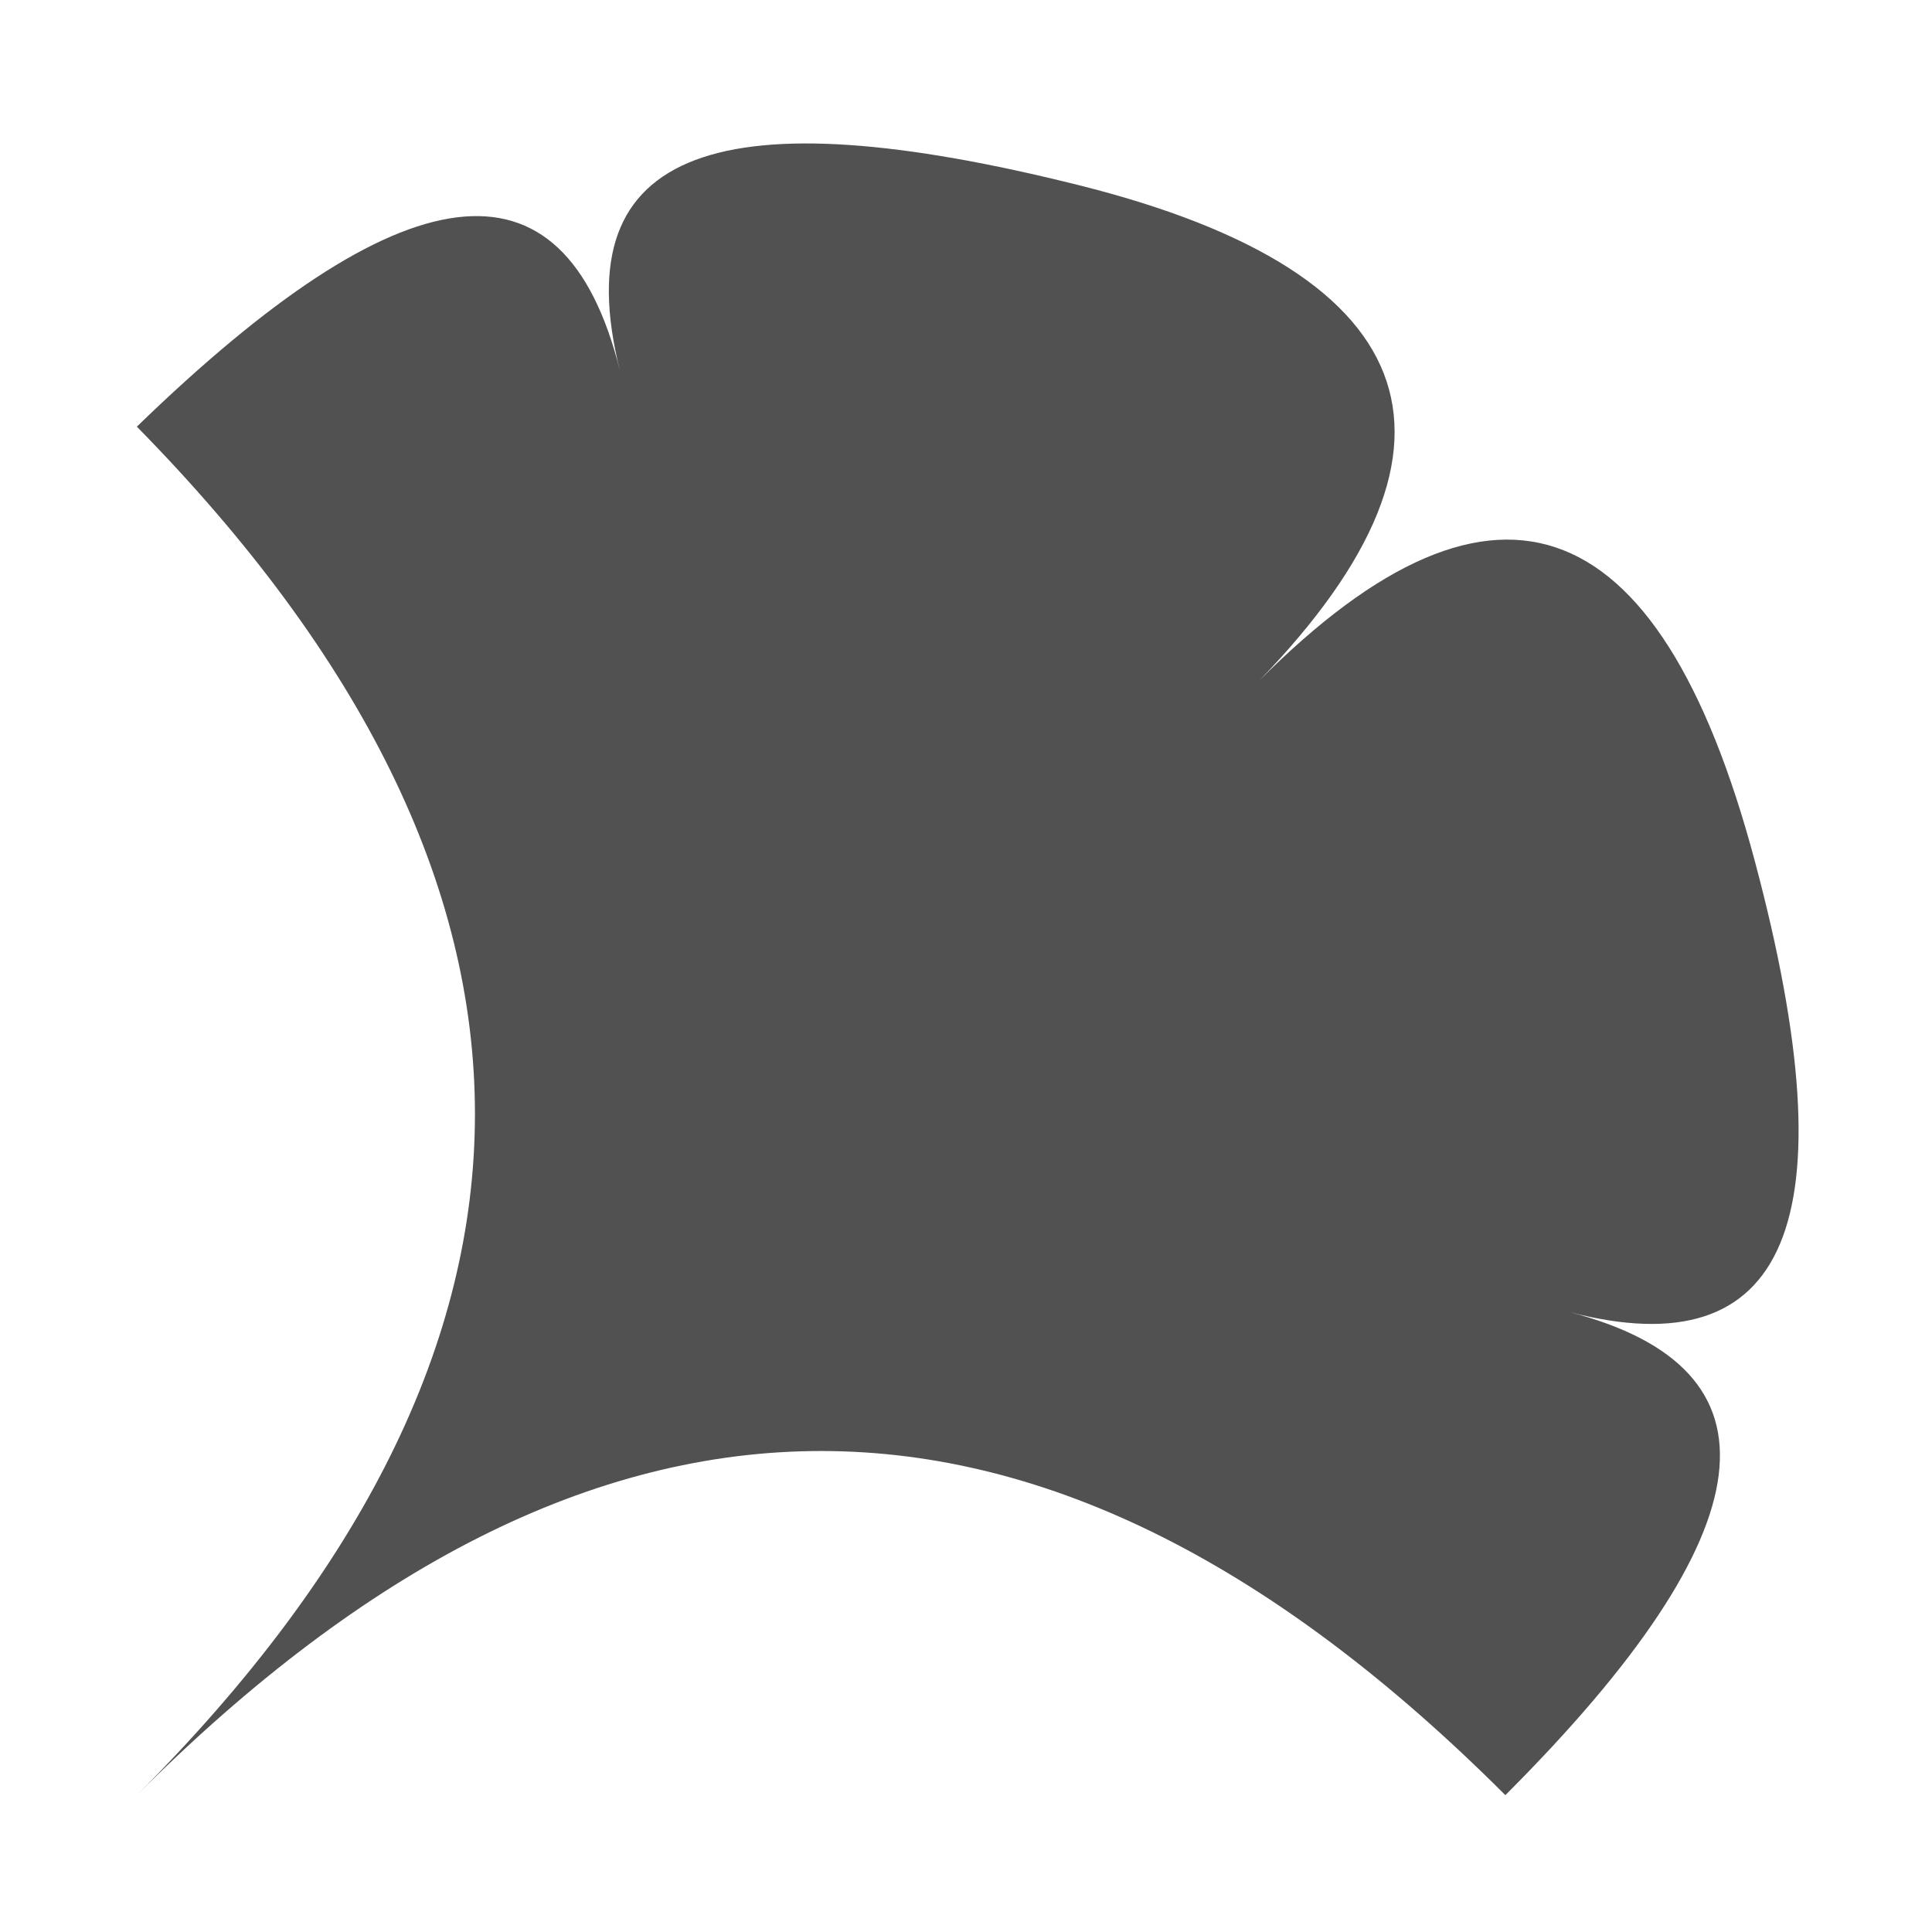
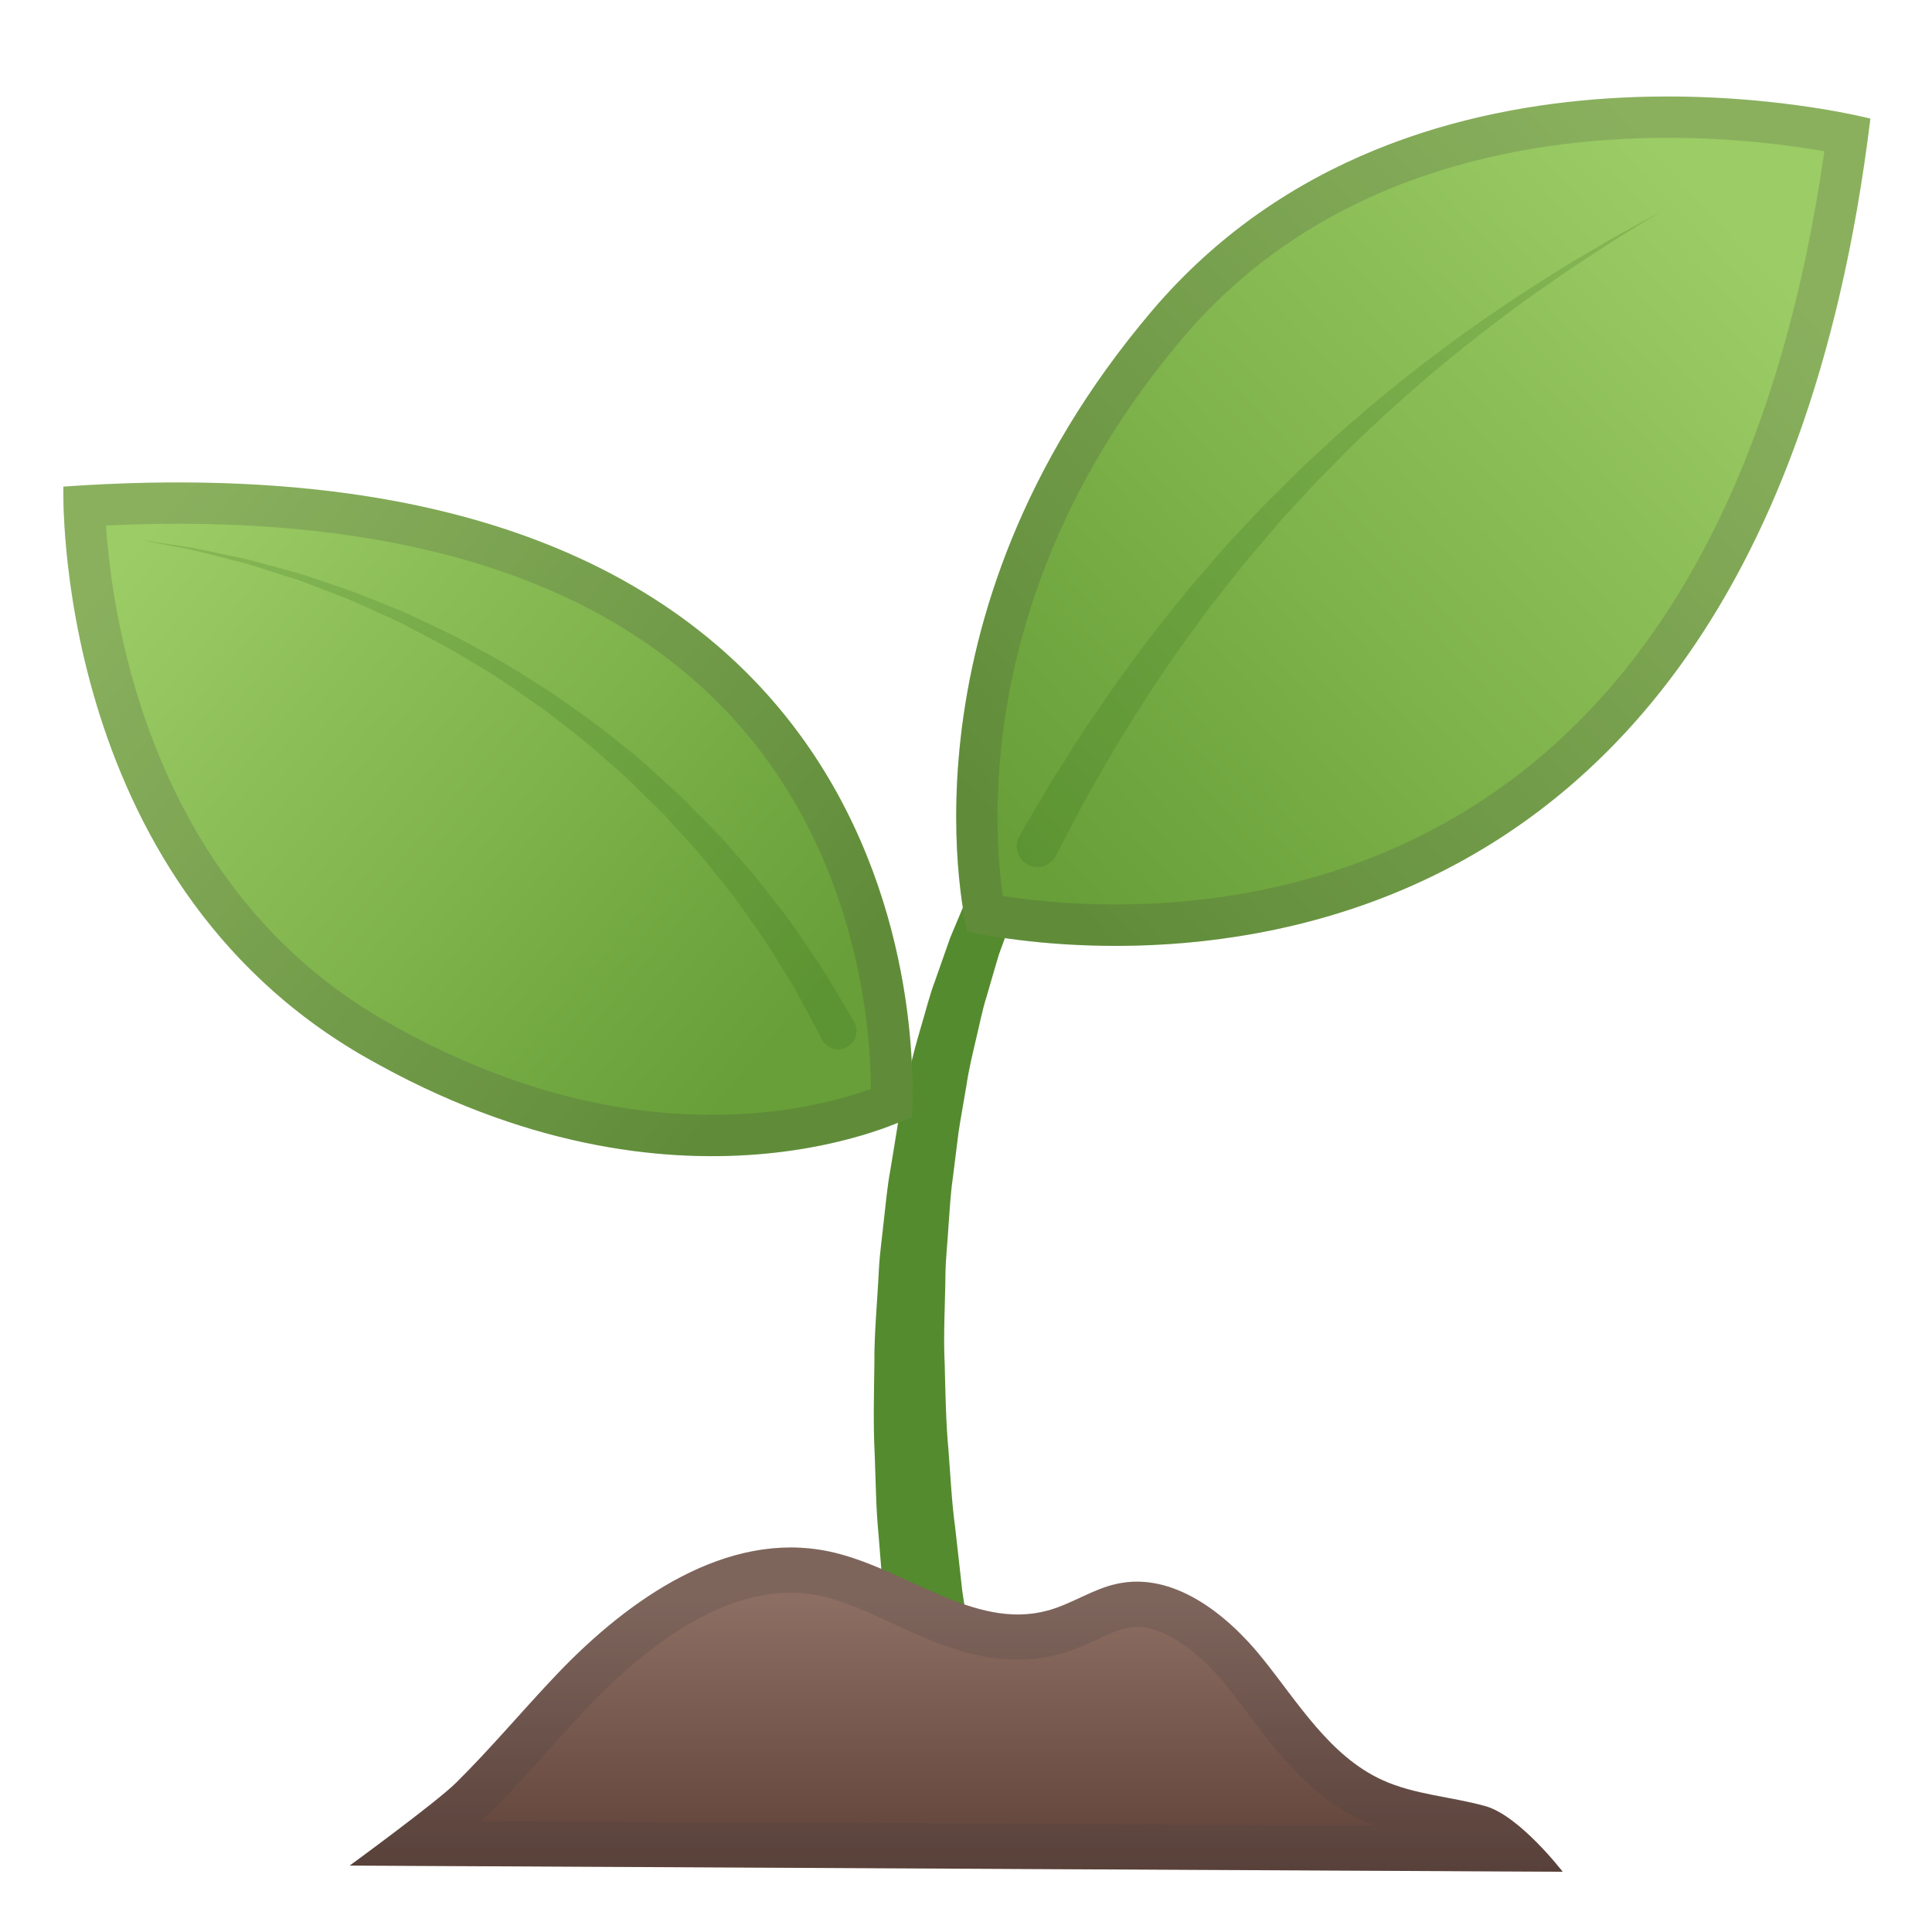
- <svg xmlns="http://www.w3.org/2000/svg" version="1.1" x="0px" y="0px" width="24px" height="24px" viewBox="0 0 24 24">
-   <style type="text/css">
- 	.st0{fill:#515151;}
- </style>
-   <path class="st0" d="M1.7,22.3c5.7-5.7,11.3-5.7,17,0c3.3-3.3,3.5-5.3,0.8-6c2.7,0.7,3.5-1.1,2.3-5.6s-3.3-5.2-6.3-2.1  c3-3,2.3-5.2-2.1-6.3S7,1.8,7.7,4.6C7,1.8,5,2.1,1.7,5.3C7.3,11,7.3,16.7,1.7,22.3" />
+ <svg xmlns="http://www.w3.org/2000/svg" xmlns:xlink="http://www.w3.org/1999/xlink" width="128" height="128" style="enable-background:new 0 0 128 128;">
+   <g id="Layer_1">
+     <path d="M74.81,47.29c0,0-0.17,0.21-0.48,0.6c-0.3,0.39-0.8,0.97-1.34,1.71c-0.49,0.76-1.15,1.59-1.79,2.7 c-0.32,0.55-0.67,1.13-1.03,1.74c-0.34,0.62-0.67,1.3-1.03,1.99c-0.37,0.68-0.7,1.43-1.03,2.21c-0.32,0.78-0.72,1.56-0.99,2.41 c-0.3,0.84-0.62,1.71-0.94,2.59c-0.27,0.9-0.54,1.83-0.81,2.77c-0.3,0.93-0.48,1.92-0.72,2.9c-0.23,0.98-0.47,1.97-0.62,3 c-0.17,1.02-0.36,2.04-0.52,3.07c-0.13,1.04-0.26,2.08-0.39,3.12c-0.15,1.03-0.2,2.09-0.28,3.13c-0.06,1.04-0.18,2.08-0.2,3.11 c-0.02,2.07-0.15,4.1-0.05,6.07c0.05,1.97,0.08,3.87,0.25,5.68c0.14,1.8,0.22,3.51,0.44,5.08c0.18,1.57,0.34,3.01,0.48,4.29 c0.2,1.27,0.37,2.38,0.51,3.29c0.28,1.82,0.44,2.87,0.44,2.87l0.02,0.11c0.23,1.48-0.79,2.87-2.27,3.09 c-1.48,0.23-2.87-0.79-3.09-2.27c0-0.02-0.01-0.06-0.01-0.08c0,0-0.14-1.08-0.37-2.98c-0.12-0.95-0.26-2.1-0.43-3.42 c-0.11-1.33-0.23-2.83-0.36-4.46c-0.16-1.63-0.18-3.41-0.25-5.29c-0.1-1.88-0.05-3.87-0.02-5.92c-0.02-2.05,0.2-4.18,0.3-6.33 c0.06-1.08,0.22-2.16,0.33-3.25c0.13-1.09,0.22-2.18,0.42-3.26c0.18-1.08,0.36-2.17,0.53-3.25c0.22-1.07,0.48-2.14,0.71-3.2 c0.22-1.06,0.51-2.1,0.81-3.12c0.31-1.02,0.55-2.04,0.92-3.01c0.34-0.98,0.68-1.93,1.01-2.87c0.39-0.92,0.76-1.82,1.13-2.69 c0.34-0.88,0.8-1.69,1.18-2.5c0.39-0.8,0.78-1.57,1.21-2.29c0.42-0.72,0.8-1.41,1.2-2.06c0.42-0.63,0.83-1.22,1.21-1.78 c0.74-1.12,1.56-2.04,2.14-2.82c0.62-0.74,1.12-1.25,1.46-1.64c0.34-0.37,0.52-0.57,0.52-0.57c0.44-0.48,1.18-0.52,1.66-0.08 C75.15,46.11,75.2,46.81,74.81,47.29z" style="fill:#558B2F;" />
+     <g>
+       <linearGradient id="SVGID_1_" gradientUnits="userSpaceOnUse" x1="63.352" x2="63.352" y1="124.294" y2="105.969">
+         <stop offset="2.275410e-03" style="stop-color:#5D4037" />
+         <stop offset="1" style="stop-color:#8D6E63" />
+       </linearGradient>
+       <path d="M36.92,110.9c4.74-4.97,11.23-9.51,17.96-8.12c5.01,1.04,9.62,5.28,14.55,3.92 c1.57-0.43,2.95-1.41,4.54-1.76c3.72-0.83,7.27,1.95,9.66,4.92c2.39,2.97,4.47,6.48,7.94,8.07c2.14,0.98,4.56,1.1,6.83,1.73 c2.27,0.63,5.13,4.35,5.13,4.35l-80.36-0.41c0,0,5.71-4.17,7.03-5.47C32.55,115.81,34.65,113.28,36.92,110.9z" style="fill:url(#SVGID_1_);" />
+       <g style="opacity:0.2;">
+         <path d="M52.38,105.52L52.38,105.52c0.64,0,1.27,0.06,1.89,0.19c1.53,0.32,3.12,1.04,4.8,1.82 c2.61,1.2,5.31,2.43,8.36,2.43c0.95,0,1.89-0.13,2.79-0.37c0.97-0.27,1.83-0.67,2.59-1.02c0.66-0.31,1.28-0.59,1.81-0.71 c0.23-0.05,0.46-0.08,0.7-0.08c1.75,0,3.98,1.48,5.97,3.95c0.45,0.56,0.9,1.15,1.36,1.77c1.97,2.61,4.21,5.56,7.66,7.15 c0.23,0.1,0.45,0.2,0.68,0.29l-59.1-0.3c0.16-0.14,0.3-0.27,0.41-0.38c1.45-1.42,2.8-2.92,4.1-4.37 c0.87-0.97,1.77-1.97,2.67-2.91C42.33,109.57,47.27,105.52,52.38,105.52 M52.38,102.52c-5.82,0-11.31,4.03-15.46,8.38 c-2.27,2.38-4.37,4.91-6.71,7.22c-1.32,1.3-7.03,5.47-7.03,5.47l80.36,0.41c0,0-2.86-3.71-5.13-4.35 c-2.27-0.63-4.69-0.75-6.83-1.73c-3.47-1.59-5.55-5.1-7.94-8.07c-2.1-2.61-5.09-5.07-8.31-5.07c-0.45,0-0.9,0.05-1.35,0.15 c-1.59,0.35-2.97,1.33-4.54,1.76c-0.67,0.18-1.33,0.27-1.99,0.27c-4.2,0-8.23-3.29-12.56-4.19 C54.04,102.61,53.21,102.52,52.38,102.52L52.38,102.52z" style="fill:#424242;" />
+       </g>
+     </g>
+     <g>
+       <linearGradient id="SVGID_3_" gradientUnits="userSpaceOnUse" x1="9.817" x2="51.348" y1="34.963" y2="69.765">
+         <stop offset="0" style="stop-color:#9CCC65" />
+         <stop offset="0.995" style="stop-color:#689F38" />
+       </linearGradient>
+       <path d="M4.2,32.24c0,0-0.82,25.92,20.04,37.82s36.16,3.92,36.16,3.92S64.4,28,4.2,32.24z" style="fill:url(#SVGID_3_);" />
+       <g style="opacity:0.2;">
+         <path d="M11.79,34.7c16.53,0,28.87,4.31,36.69,12.8c8.31,9.02,9.2,20.47,9.22,24.64 c-1.9,0.69-5.59,1.72-10.54,1.72c-7.13,0-14.39-2.08-21.57-6.18C10.1,58.85,7.46,41.31,7.02,34.82 C8.64,34.74,10.24,34.7,11.79,34.7 M11.79,31.96c-2.41,0-4.93,0.09-7.59,0.28c0,0-0.82,25.92,20.04,37.82 c8.91,5.09,16.81,6.54,22.93,6.54c8.21,0,13.23-2.62,13.23-2.62S64.04,31.96,11.79,31.96L11.79,31.96z" style="fill:#424242;" />
+       </g>
+     </g>
+     <g>
+       <linearGradient id="SVGID_4_" gradientUnits="userSpaceOnUse" x1="67.623" x2="114.106" y1="56.992" y2="14.04">
+         <stop offset="4.807095e-03" style="stop-color:#689F38" />
+         <stop offset="1" style="stop-color:#9CCC65" />
+       </linearGradient>
+       <path d="M123.92,7.86c0,0-30.14-7.84-47.61,12.75S64.09,61.7,64.09,61.7S115.79,74.39,123.92,7.86z" style="fill:url(#SVGID_4_);" />
+       <g style="opacity:0.2;">
+         <path d="M110.48,9.13c4.42,0,8.13,0.5,10.39,0.89c-2.73,19.04-9.47,32.87-20.07,41.14 c-9.28,7.24-19.74,8.76-26.89,8.76c-3.24,0-5.87-0.31-7.47-0.57c-0.73-5.07-1.62-20.99,11.95-36.99 C87.69,11.43,100.97,9.13,110.48,9.13 M110.48,6.39c-10.25,0-24.25,2.53-34.17,14.21C58.84,41.19,64.09,61.7,64.09,61.7 s3.94,0.97,9.82,0.97c15.41,0,44.12-6.65,50-54.81C123.92,7.86,118.28,6.39,110.48,6.39L110.48,6.39z" style="fill:#424242;" />
+       </g>
+     </g>
+     <path d="M67.56,55.35c0,0,0.47-0.81,1.3-2.22c0.41-0.71,0.91-1.56,1.55-2.54 c0.63-0.97,1.3-2.1,2.12-3.25c0.8-1.17,1.66-2.44,2.64-3.73c0.94-1.32,2.02-2.65,3.13-4.03c0.54-0.7,1.16-1.36,1.74-2.05 c0.59-0.69,1.19-1.39,1.83-2.06c0.63-0.68,1.27-1.36,1.92-2.04c0.67-0.66,1.33-1.33,2-1.99c0.66-0.67,1.38-1.29,2.06-1.93 c0.68-0.64,1.38-1.27,2.09-1.86c1.39-1.22,2.82-2.35,4.2-3.44c1.4-1.06,2.76-2.08,4.09-3c1.33-0.91,2.58-1.77,3.78-2.51 c1.18-0.77,2.28-1.43,3.27-2c0.98-0.59,1.84-1.09,2.56-1.47c1.43-0.79,2.25-1.24,2.25-1.24s-0.8,0.49-2.19,1.34 c-0.7,0.42-1.54,0.96-2.49,1.59c-0.96,0.62-2.03,1.33-3.16,2.14c-1.16,0.79-2.37,1.7-3.64,2.67c-1.28,0.97-2.58,2.04-3.92,3.16 c-1.32,1.14-2.68,2.32-4,3.59c-0.68,0.62-1.33,1.26-1.98,1.93c-0.64,0.67-1.32,1.3-1.94,1.99c-0.63,0.68-1.26,1.37-1.88,2.05 c-0.6,0.7-1.2,1.4-1.79,2.1c-0.6,0.69-1.16,1.4-1.71,2.11c-0.54,0.71-1.12,1.38-1.62,2.09c-1.02,1.4-2.02,2.75-2.89,4.09 c-0.91,1.31-1.69,2.59-2.42,3.77c-0.75,1.17-1.35,2.28-1.91,3.25c-0.56,0.96-1.03,1.84-1.41,2.57c-0.76,1.45-1.2,2.28-1.2,2.28 c-0.35,0.67-1.18,0.93-1.85,0.57s-0.93-1.18-0.57-1.85C67.54,55.39,67.55,55.37,67.56,55.35z" style="opacity:0.2;fill:#33691E;" />
+     <path d="M54.46,68.86c0,0-0.43-0.81-1.19-2.22c-0.19-0.35-0.4-0.74-0.63-1.17 c-0.25-0.4-0.52-0.83-0.8-1.29c-0.57-0.93-1.2-1.98-2.01-3.07c-0.39-0.55-0.8-1.13-1.22-1.72c-0.46-0.57-0.93-1.16-1.41-1.76 c-0.94-1.24-2.1-2.4-3.22-3.67c-1.22-1.17-2.42-2.46-3.8-3.6c-1.32-1.21-2.77-2.29-4.21-3.4c-1.49-1.03-2.96-2.11-4.52-2.99 c-1.51-0.96-3.09-1.75-4.6-2.55c-0.76-0.39-1.54-0.71-2.28-1.06c-0.75-0.34-1.48-0.68-2.22-0.94c-0.73-0.28-1.44-0.56-2.13-0.82 c-0.69-0.27-1.38-0.45-2.03-0.67c-0.65-0.21-1.28-0.41-1.88-0.59c-0.61-0.16-1.18-0.3-1.72-0.44c-1.08-0.29-2.02-0.52-2.81-0.65 c-1.57-0.31-2.47-0.48-2.47-0.48s0.91,0.14,2.49,0.38c0.8,0.1,1.75,0.3,2.85,0.54c0.55,0.12,1.13,0.24,1.74,0.37 c0.61,0.16,1.24,0.34,1.91,0.52c0.66,0.19,1.37,0.35,2.07,0.59c0.71,0.24,1.43,0.48,2.18,0.74c0.76,0.24,1.51,0.55,2.28,0.86 c0.77,0.32,1.57,0.61,2.35,0.97c1.56,0.74,3.19,1.48,4.77,2.39c1.62,0.83,3.16,1.87,4.72,2.85c1.51,1.07,3.04,2.12,4.44,3.29 c1.46,1.1,2.74,2.37,4.04,3.53c1.2,1.26,2.45,2.4,3.47,3.64c0.53,0.6,1.04,1.19,1.53,1.76c0.46,0.6,0.91,1.17,1.33,1.72 c0.88,1.09,1.6,2.16,2.23,3.12c0.32,0.48,0.62,0.92,0.9,1.33c0.25,0.42,0.48,0.8,0.68,1.14c0.82,1.38,1.29,2.17,1.29,2.17 c0.34,0.58,0.15,1.32-0.43,1.67s-1.33,0.15-1.67-0.43C54.48,68.89,54.47,68.87,54.46,68.86z" style="opacity:0.2;fill:#33691E;" />
+   </g>
+   <g id="Layer_2" style="display:none;">
+     <g style="display:inline;">
+       <g style="opacity:0.6;">
+         <circle cx="64" cy="64" r="28" style="opacity:0.61;fill:none;stroke:#000000;stroke-width:0.263;stroke-miterlimit:10;" />
+         <line style="opacity:0.61;fill:none;stroke:#000000;stroke-width:0.25;stroke-miterlimit:10;" x1="84" x2="84" y1="0" y2="128" />
+         <line style="opacity:0.61;fill:none;stroke:#000000;stroke-width:0.25;stroke-miterlimit:10;" x1="44" x2="44" y1="0" y2="128" />
+         <line style="opacity:0.61;fill:none;stroke:#000000;stroke-width:0.25;stroke-miterlimit:10;" x1="64" x2="64" y1="0" y2="128" />
+         <line style="opacity:0.61;fill:none;stroke:#000000;stroke-width:0.25;stroke-miterlimit:10;" x1="128" x2="0" y1="64" y2="64" />
+         <line style="opacity:0.61;fill:none;stroke:#000000;stroke-width:0.25;stroke-miterlimit:10;" x1="128" x2="0" y1="44" y2="44" />
+         <line style="opacity:0.61;fill:none;stroke:#000000;stroke-width:0.25;stroke-miterlimit:10;" x1="128" x2="0" y1="83.75" y2="83.75" />
+         <line style="opacity:0.61;fill:none;stroke:#000000;stroke-width:0.25;stroke-miterlimit:10;" x1="128" x2="0" y1="128" y2="0" />
+         <line style="opacity:0.61;fill:none;stroke:#000000;stroke-width:0.25;stroke-miterlimit:10;" x1="0" x2="128" y1="128" y2="0" />
+         <g style="opacity:0.61;">
+           <path d="M64,4.26c32.94,0,59.74,26.8,59.74,59.74S96.94,123.74,64,123.74S4.26,96.94,4.26,64S31.06,4.26,64,4.26 M64,4 C30.86,4,4,30.86,4,64s26.86,60,60,60s60-26.86,60-60S97.14,4,64,4L64,4z" />
+         </g>
+         <path d="M107.97,115.97H20.03 c-4.42,0-8.03-3.61-8.03-8.03V20.03c0-4.42,3.61-8.03,8.03-8.03h87.94c4.42,0,8.03,3.61,8.03,8.03v87.91 C116,112.36,112.39,115.97,107.97,115.97z" style="opacity:0.61;fill:none;stroke:#000000;stroke-width:0.258;stroke-miterlimit:10;" />
+         <path d="M100,124H28c-4.4,0-8-3.6-8-8 V12c0-4.4,3.6-8,8-8h72c4.4,0,8,3.6,8,8v104C108,120.4,104.4,124,100,124z" style="opacity:0.61;fill:none;stroke:#000000;stroke-width:0.263;stroke-miterlimit:10;" />
+         <path d="M113.77,108H14.23 C8.6,108,4,103.4,4,97.77V30.28c0-5.63,4.6-10.23,10.23-10.23h99.54c5.63,0,10.23,4.6,10.23,10.23v67.48 C124,103.4,119.4,108,113.77,108z" style="opacity:0.61;fill:none;stroke:#000000;stroke-width:0.263;stroke-miterlimit:10;" />
+       </g>
+       <g>
+         <g style="opacity:0.2;">
+           <defs>
+             <rect id="SVGID_2_" height="128" style="opacity:0.2;" width="128" x="0" y="0" />
+           </defs>
+           <clipPath id="SVGID_5_">
+             <use style="overflow:visible;" xlink:href="#SVGID_2_" />
+           </clipPath>
+           <g style="clip-path:url(#SVGID_5_);">
+             <g>
+               <line style="fill:none;stroke:#000000;stroke-width:0.25;stroke-miterlimit:10;" x1="-28" x2="-28" y1="160" y2="-32" />
+               <line style="fill:none;stroke:#000000;stroke-width:0.25;stroke-miterlimit:10;" x1="-24" x2="-24" y1="160" y2="-32" />
+               <line style="fill:none;stroke:#000000;stroke-width:0.25;stroke-miterlimit:10;" x1="-20" x2="-20" y1="160" y2="-32" />
+               <line style="fill:none;stroke:#000000;stroke-width:0.25;stroke-miterlimit:10;" x1="-16" x2="-16" y1="160" y2="-32" />
+               <line style="fill:none;stroke:#000000;stroke-width:0.25;stroke-miterlimit:10;" x1="-12" x2="-12" y1="160" y2="-32" />
+               <line style="fill:none;stroke:#000000;stroke-width:0.25;stroke-miterlimit:10;" x1="-8" x2="-8" y1="160" y2="-32" />
+               <line style="fill:none;stroke:#000000;stroke-width:0.25;stroke-miterlimit:10;" x1="-4" x2="-4" y1="160" y2="-32" />
+               <line style="fill:none;stroke:#000000;stroke-width:0.25;stroke-miterlimit:10;" x1="0" x2="0" y1="160" y2="-32" />
+               <line style="fill:none;stroke:#000000;stroke-width:0.25;stroke-miterlimit:10;" x1="4" x2="4" y1="160" y2="-32" />
+               <line style="fill:none;stroke:#000000;stroke-width:0.25;stroke-miterlimit:10;" x1="8" x2="8" y1="160" y2="-32" />
+               <line style="fill:none;stroke:#000000;stroke-width:0.25;stroke-miterlimit:10;" x1="12" x2="12" y1="160" y2="-32" />
+               <line style="fill:none;stroke:#000000;stroke-width:0.25;stroke-miterlimit:10;" x1="16" x2="16" y1="160" y2="-32" />
+               <line style="fill:none;stroke:#000000;stroke-width:0.25;stroke-miterlimit:10;" x1="20" x2="20" y1="160" y2="-32" />
+               <line style="fill:none;stroke:#000000;stroke-width:0.25;stroke-miterlimit:10;" x1="24" x2="24" y1="160" y2="-32" />
+               <line style="fill:none;stroke:#000000;stroke-width:0.25;stroke-miterlimit:10;" x1="28" x2="28" y1="160" y2="-32" />
+               <line style="fill:none;stroke:#000000;stroke-width:0.25;stroke-miterlimit:10;" x1="32" x2="32" y1="160" y2="-32" />
+               <line style="fill:none;stroke:#000000;stroke-width:0.25;stroke-miterlimit:10;" x1="36" x2="36" y1="160" y2="-32" />
+               <line style="fill:none;stroke:#000000;stroke-width:0.25;stroke-miterlimit:10;" x1="40" x2="40" y1="160" y2="-32" />
+               <line style="fill:none;stroke:#000000;stroke-width:0.25;stroke-miterlimit:10;" x1="44" x2="44" y1="160" y2="-32" />
+               <line style="fill:none;stroke:#000000;stroke-width:0.25;stroke-miterlimit:10;" x1="48" x2="48" y1="160" y2="-32" />
+               <line style="fill:none;stroke:#000000;stroke-width:0.25;stroke-miterlimit:10;" x1="52" x2="52" y1="160" y2="-32" />
+               <line style="fill:none;stroke:#000000;stroke-width:0.25;stroke-miterlimit:10;" x1="56" x2="56" y1="160" y2="-32" />
+               <line style="fill:none;stroke:#000000;stroke-width:0.25;stroke-miterlimit:10;" x1="60" x2="60" y1="160" y2="-32" />
+               <line style="fill:none;stroke:#000000;stroke-width:0.25;stroke-miterlimit:10;" x1="64" x2="64" y1="160" y2="-32" />
+               <line style="fill:none;stroke:#000000;stroke-width:0.25;stroke-miterlimit:10;" x1="68" x2="68" y1="160" y2="-32" />
+               <line style="fill:none;stroke:#000000;stroke-width:0.25;stroke-miterlimit:10;" x1="72" x2="72" y1="160" y2="-32" />
+               <line style="fill:none;stroke:#000000;stroke-width:0.25;stroke-miterlimit:10;" x1="76" x2="76" y1="160" y2="-32" />
+               <line style="fill:none;stroke:#000000;stroke-width:0.25;stroke-miterlimit:10;" x1="80" x2="80" y1="160" y2="-32" />
+               <line style="fill:none;stroke:#000000;stroke-width:0.25;stroke-miterlimit:10;" x1="84" x2="84" y1="160" y2="-32" />
+               <line style="fill:none;stroke:#000000;stroke-width:0.25;stroke-miterlimit:10;" x1="88" x2="88" y1="160" y2="-32" />
+               <line style="fill:none;stroke:#000000;stroke-width:0.25;stroke-miterlimit:10;" x1="92" x2="92" y1="160" y2="-32" />
+               <line style="fill:none;stroke:#000000;stroke-width:0.25;stroke-miterlimit:10;" x1="96" x2="96" y1="160" y2="-32" />
+               <line style="fill:none;stroke:#000000;stroke-width:0.25;stroke-miterlimit:10;" x1="100" x2="100" y1="160" y2="-32" />
+               <line style="fill:none;stroke:#000000;stroke-width:0.25;stroke-miterlimit:10;" x1="104" x2="104" y1="160" y2="-32" />
+               <line style="fill:none;stroke:#000000;stroke-width:0.25;stroke-miterlimit:10;" x1="108" x2="108" y1="160" y2="-32" />
+               <line style="fill:none;stroke:#000000;stroke-width:0.25;stroke-miterlimit:10;" x1="112" x2="112" y1="160" y2="-32" />
+               <line style="fill:none;stroke:#000000;stroke-width:0.25;stroke-miterlimit:10;" x1="116" x2="116" y1="160" y2="-32" />
+               <line style="fill:none;stroke:#000000;stroke-width:0.25;stroke-miterlimit:10;" x1="120" x2="120" y1="160" y2="-32" />
+               <line style="fill:none;stroke:#000000;stroke-width:0.25;stroke-miterlimit:10;" x1="124" x2="124" y1="160" y2="-32" />
+               <line style="fill:none;stroke:#000000;stroke-width:0.25;stroke-miterlimit:10;" x1="128" x2="128" y1="160" y2="-32" />
+               <line style="fill:none;stroke:#000000;stroke-width:0.25;stroke-miterlimit:10;" x1="132" x2="132" y1="160" y2="-32" />
+               <line style="fill:none;stroke:#000000;stroke-width:0.25;stroke-miterlimit:10;" x1="136" x2="136" y1="160" y2="-32" />
+               <line style="fill:none;stroke:#000000;stroke-width:0.25;stroke-miterlimit:10;" x1="137" x2="137" y1="166.05" y2="-25.95" />
+               <line style="fill:none;stroke:#000000;stroke-width:0.25;stroke-miterlimit:10;" x1="144" x2="144" y1="160" y2="-32" />
+               <line style="fill:none;stroke:#000000;stroke-width:0.25;stroke-miterlimit:10;" x1="148" x2="148" y1="160" y2="-32" />
+               <line style="fill:none;stroke:#000000;stroke-width:0.25;stroke-miterlimit:10;" x1="152" x2="152" y1="160" y2="-32" />
+               <line style="fill:none;stroke:#000000;stroke-width:0.25;stroke-miterlimit:10;" x1="156" x2="156" y1="160" y2="-32" />
+             </g>
+             <g>
+               <line style="fill:none;stroke:#000000;stroke-width:0.25;stroke-miterlimit:10;" x1="-32" x2="160" y1="-28" y2="-28" />
+               <line style="fill:none;stroke:#000000;stroke-width:0.25;stroke-miterlimit:10;" x1="-32" x2="160" y1="-24" y2="-24" />
+               <line style="fill:none;stroke:#000000;stroke-width:0.25;stroke-miterlimit:10;" x1="-32" x2="160" y1="-20" y2="-20" />
+               <line style="fill:none;stroke:#000000;stroke-width:0.25;stroke-miterlimit:10;" x1="-32" x2="160" y1="-16" y2="-16" />
+               <line style="fill:none;stroke:#000000;stroke-width:0.25;stroke-miterlimit:10;" x1="-32" x2="160" y1="-12" y2="-12" />
+               <line style="fill:none;stroke:#000000;stroke-width:0.25;stroke-miterlimit:10;" x1="-32" x2="160" y1="-8" y2="-8" />
+               <line style="fill:none;stroke:#000000;stroke-width:0.25;stroke-miterlimit:10;" x1="-32" x2="160" y1="-4" y2="-4" />
+               <line style="fill:none;stroke:#000000;stroke-width:0.25;stroke-miterlimit:10;" x1="-32" x2="160" y1="0" y2="0" />
+               <line style="fill:none;stroke:#000000;stroke-width:0.25;stroke-miterlimit:10;" x1="-32" x2="160" y1="4" y2="4" />
+               <line style="fill:none;stroke:#000000;stroke-width:0.25;stroke-miterlimit:10;" x1="-32" x2="160" y1="8" y2="8" />
+               <line style="fill:none;stroke:#000000;stroke-width:0.25;stroke-miterlimit:10;" x1="-32" x2="160" y1="12" y2="12" />
+               <line style="fill:none;stroke:#000000;stroke-width:0.25;stroke-miterlimit:10;" x1="-32" x2="160" y1="16" y2="16" />
+               <line style="fill:none;stroke:#000000;stroke-width:0.25;stroke-miterlimit:10;" x1="-32" x2="160" y1="20" y2="20" />
+               <line style="fill:none;stroke:#000000;stroke-width:0.25;stroke-miterlimit:10;" x1="-32" x2="160" y1="24" y2="24" />
+               <line style="fill:none;stroke:#000000;stroke-width:0.25;stroke-miterlimit:10;" x1="-32" x2="160" y1="28" y2="28" />
+               <line style="fill:none;stroke:#000000;stroke-width:0.25;stroke-miterlimit:10;" x1="-32" x2="160" y1="32" y2="32" />
+               <line style="fill:none;stroke:#000000;stroke-width:0.25;stroke-miterlimit:10;" x1="-32" x2="160" y1="36" y2="36" />
+               <line style="fill:none;stroke:#000000;stroke-width:0.25;stroke-miterlimit:10;" x1="-32" x2="160" y1="40" y2="40" />
+               <line style="fill:none;stroke:#000000;stroke-width:0.25;stroke-miterlimit:10;" x1="-32" x2="160" y1="44" y2="44" />
+               <line style="fill:none;stroke:#000000;stroke-width:0.25;stroke-miterlimit:10;" x1="-32" x2="160" y1="48" y2="48" />
+               <line style="fill:none;stroke:#000000;stroke-width:0.25;stroke-miterlimit:10;" x1="-32" x2="160" y1="52" y2="52" />
+               <line style="fill:none;stroke:#000000;stroke-width:0.25;stroke-miterlimit:10;" x1="-32" x2="160" y1="56" y2="56" />
+               <line style="fill:none;stroke:#000000;stroke-width:0.25;stroke-miterlimit:10;" x1="-32" x2="160" y1="60" y2="60" />
+               <line style="fill:none;stroke:#000000;stroke-width:0.25;stroke-miterlimit:10;" x1="-32" x2="160" y1="64" y2="64" />
+               <line style="fill:none;stroke:#000000;stroke-width:0.25;stroke-miterlimit:10;" x1="-32" x2="160" y1="68" y2="68" />
+               <line style="fill:none;stroke:#000000;stroke-width:0.25;stroke-miterlimit:10;" x1="-32" x2="160" y1="72" y2="72" />
+               <line style="fill:none;stroke:#000000;stroke-width:0.25;stroke-miterlimit:10;" x1="-32" x2="160" y1="76" y2="76" />
+               <line style="fill:none;stroke:#000000;stroke-width:0.25;stroke-miterlimit:10;" x1="-32" x2="160" y1="80" y2="80" />
+               <line style="fill:none;stroke:#000000;stroke-width:0.25;stroke-miterlimit:10;" x1="-32" x2="160" y1="84" y2="84" />
+               <line style="fill:none;stroke:#000000;stroke-width:0.25;stroke-miterlimit:10;" x1="-32" x2="160" y1="88" y2="88" />
+               <line style="fill:none;stroke:#000000;stroke-width:0.25;stroke-miterlimit:10;" x1="-32" x2="160" y1="92" y2="92" />
+               <line style="fill:none;stroke:#000000;stroke-width:0.25;stroke-miterlimit:10;" x1="-32" x2="160" y1="96" y2="96" />
+               <line style="fill:none;stroke:#000000;stroke-width:0.25;stroke-miterlimit:10;" x1="-32" x2="160" y1="100" y2="100" />
+               <line style="fill:none;stroke:#000000;stroke-width:0.25;stroke-miterlimit:10;" x1="-32" x2="160" y1="104" y2="104" />
+               <line style="fill:none;stroke:#000000;stroke-width:0.25;stroke-miterlimit:10;" x1="-32" x2="160" y1="108" y2="108" />
+               <line style="fill:none;stroke:#000000;stroke-width:0.25;stroke-miterlimit:10;" x1="-32" x2="160" y1="112" y2="112" />
+               <line style="fill:none;stroke:#000000;stroke-width:0.25;stroke-miterlimit:10;" x1="-32" x2="160" y1="116" y2="116" />
+               <line style="fill:none;stroke:#000000;stroke-width:0.25;stroke-miterlimit:10;" x1="-32" x2="160" y1="120" y2="120" />
+               <line style="fill:none;stroke:#000000;stroke-width:0.25;stroke-miterlimit:10;" x1="-32" x2="160" y1="124" y2="124" />
+               <line style="fill:none;stroke:#000000;stroke-width:0.25;stroke-miterlimit:10;" x1="-32" x2="160" y1="128" y2="128" />
+               <line style="fill:none;stroke:#000000;stroke-width:0.25;stroke-miterlimit:10;" x1="-32" x2="160" y1="132" y2="132" />
+               <line style="fill:none;stroke:#000000;stroke-width:0.25;stroke-miterlimit:10;" x1="-32" x2="160" y1="136" y2="136" />
+               <line style="fill:none;stroke:#000000;stroke-width:0.25;stroke-miterlimit:10;" x1="-32" x2="160" y1="140" y2="140" />
+               <line style="fill:none;stroke:#000000;stroke-width:0.25;stroke-miterlimit:10;" x1="-32" x2="160" y1="144" y2="144" />
+               <line style="fill:none;stroke:#000000;stroke-width:0.25;stroke-miterlimit:10;" x1="-32" x2="160" y1="148" y2="148" />
+               <line style="fill:none;stroke:#000000;stroke-width:0.25;stroke-miterlimit:10;" x1="-32" x2="160" y1="152" y2="152" />
+               <line style="fill:none;stroke:#000000;stroke-width:0.25;stroke-miterlimit:10;" x1="-32" x2="160" y1="156" y2="156" />
+             </g>
+             <path d="M159.75-31.75v191.5h-191.5v-191.5H159.75 M160-32H-32v192h192V-32L160-32z" />
+           </g>
+         </g>
+         <g>
+           <rect height="128" style="opacity:0.3;fill:#F44336;" width="4" x="0" y="0" />
+           <rect height="128" style="opacity:0.3;fill:#F44336;" width="4" x="124" y="0" />
+           <rect height="120" style="opacity:0.3;fill:#F44336;" transform="matrix(-1.836970e-16 1 -1 -1.836970e-16 66 -62)" width="4" x="62" y="-58" />
+           <rect height="120" style="opacity:0.3;fill:#F44336;" transform="matrix(-1.836970e-16 1 -1 -1.836970e-16 190 62)" width="4" x="62" y="66" />
+         </g>
+       </g>
+     </g>
+   </g>
</svg>
